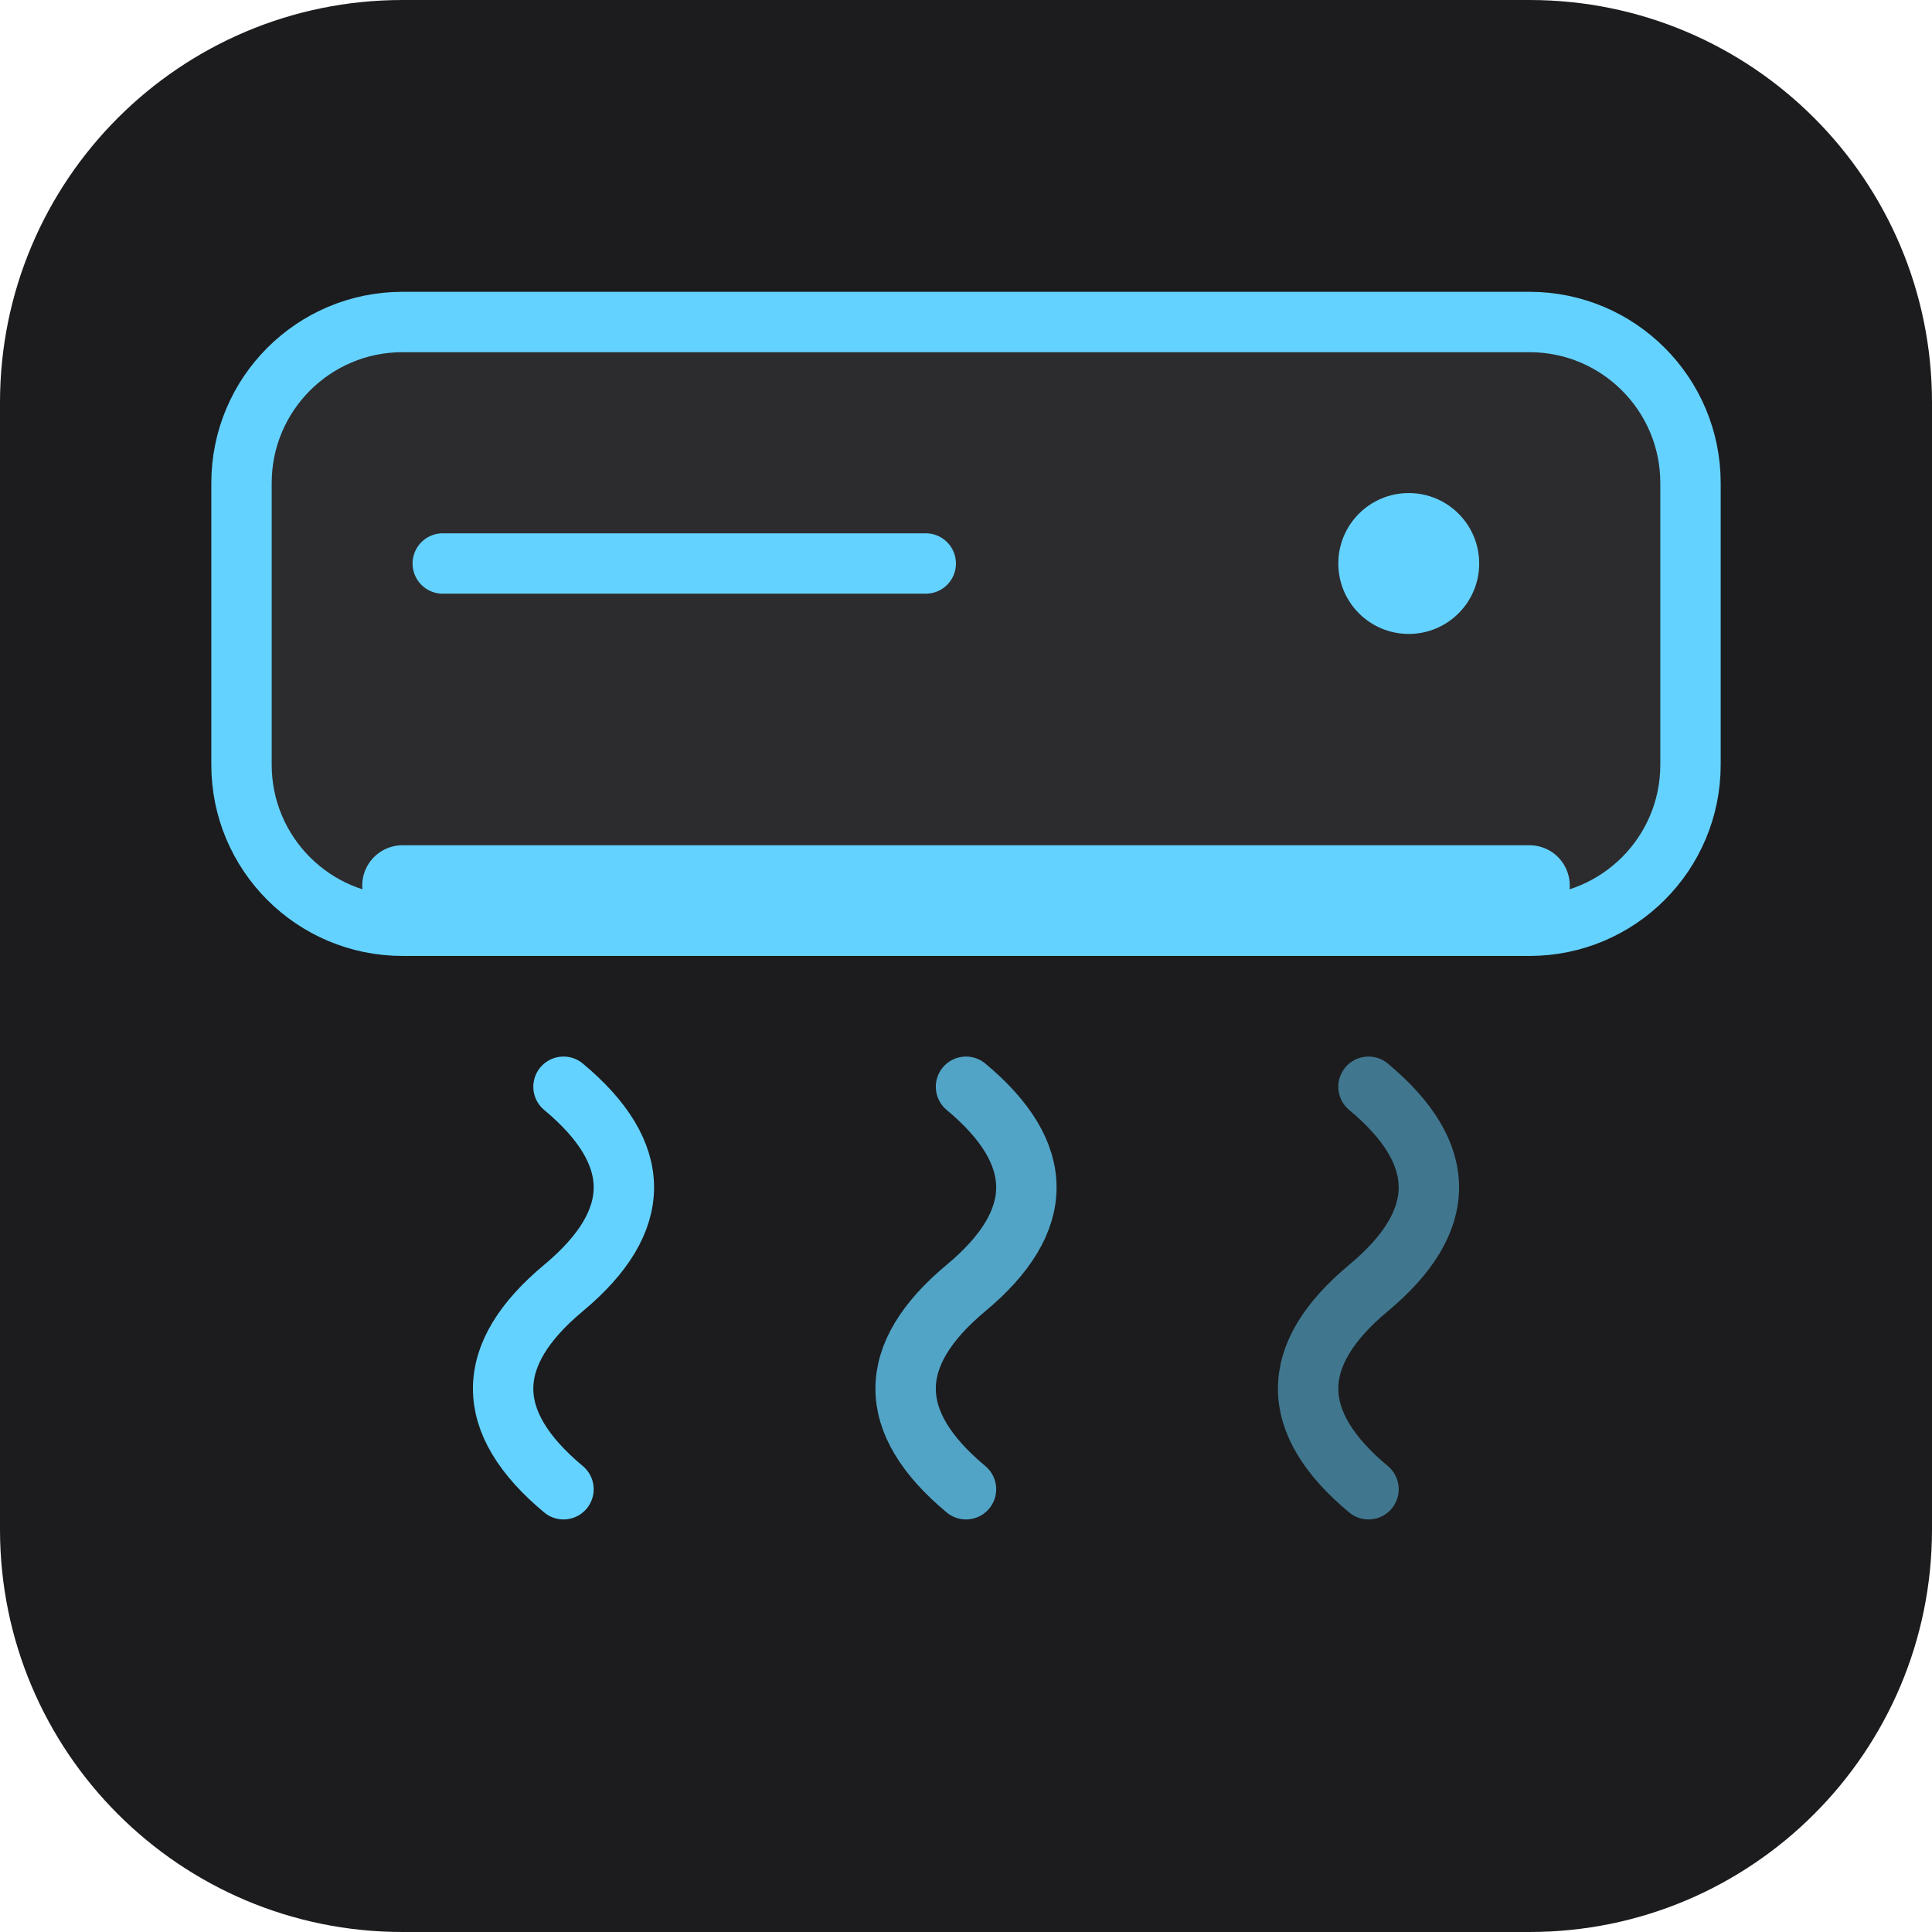
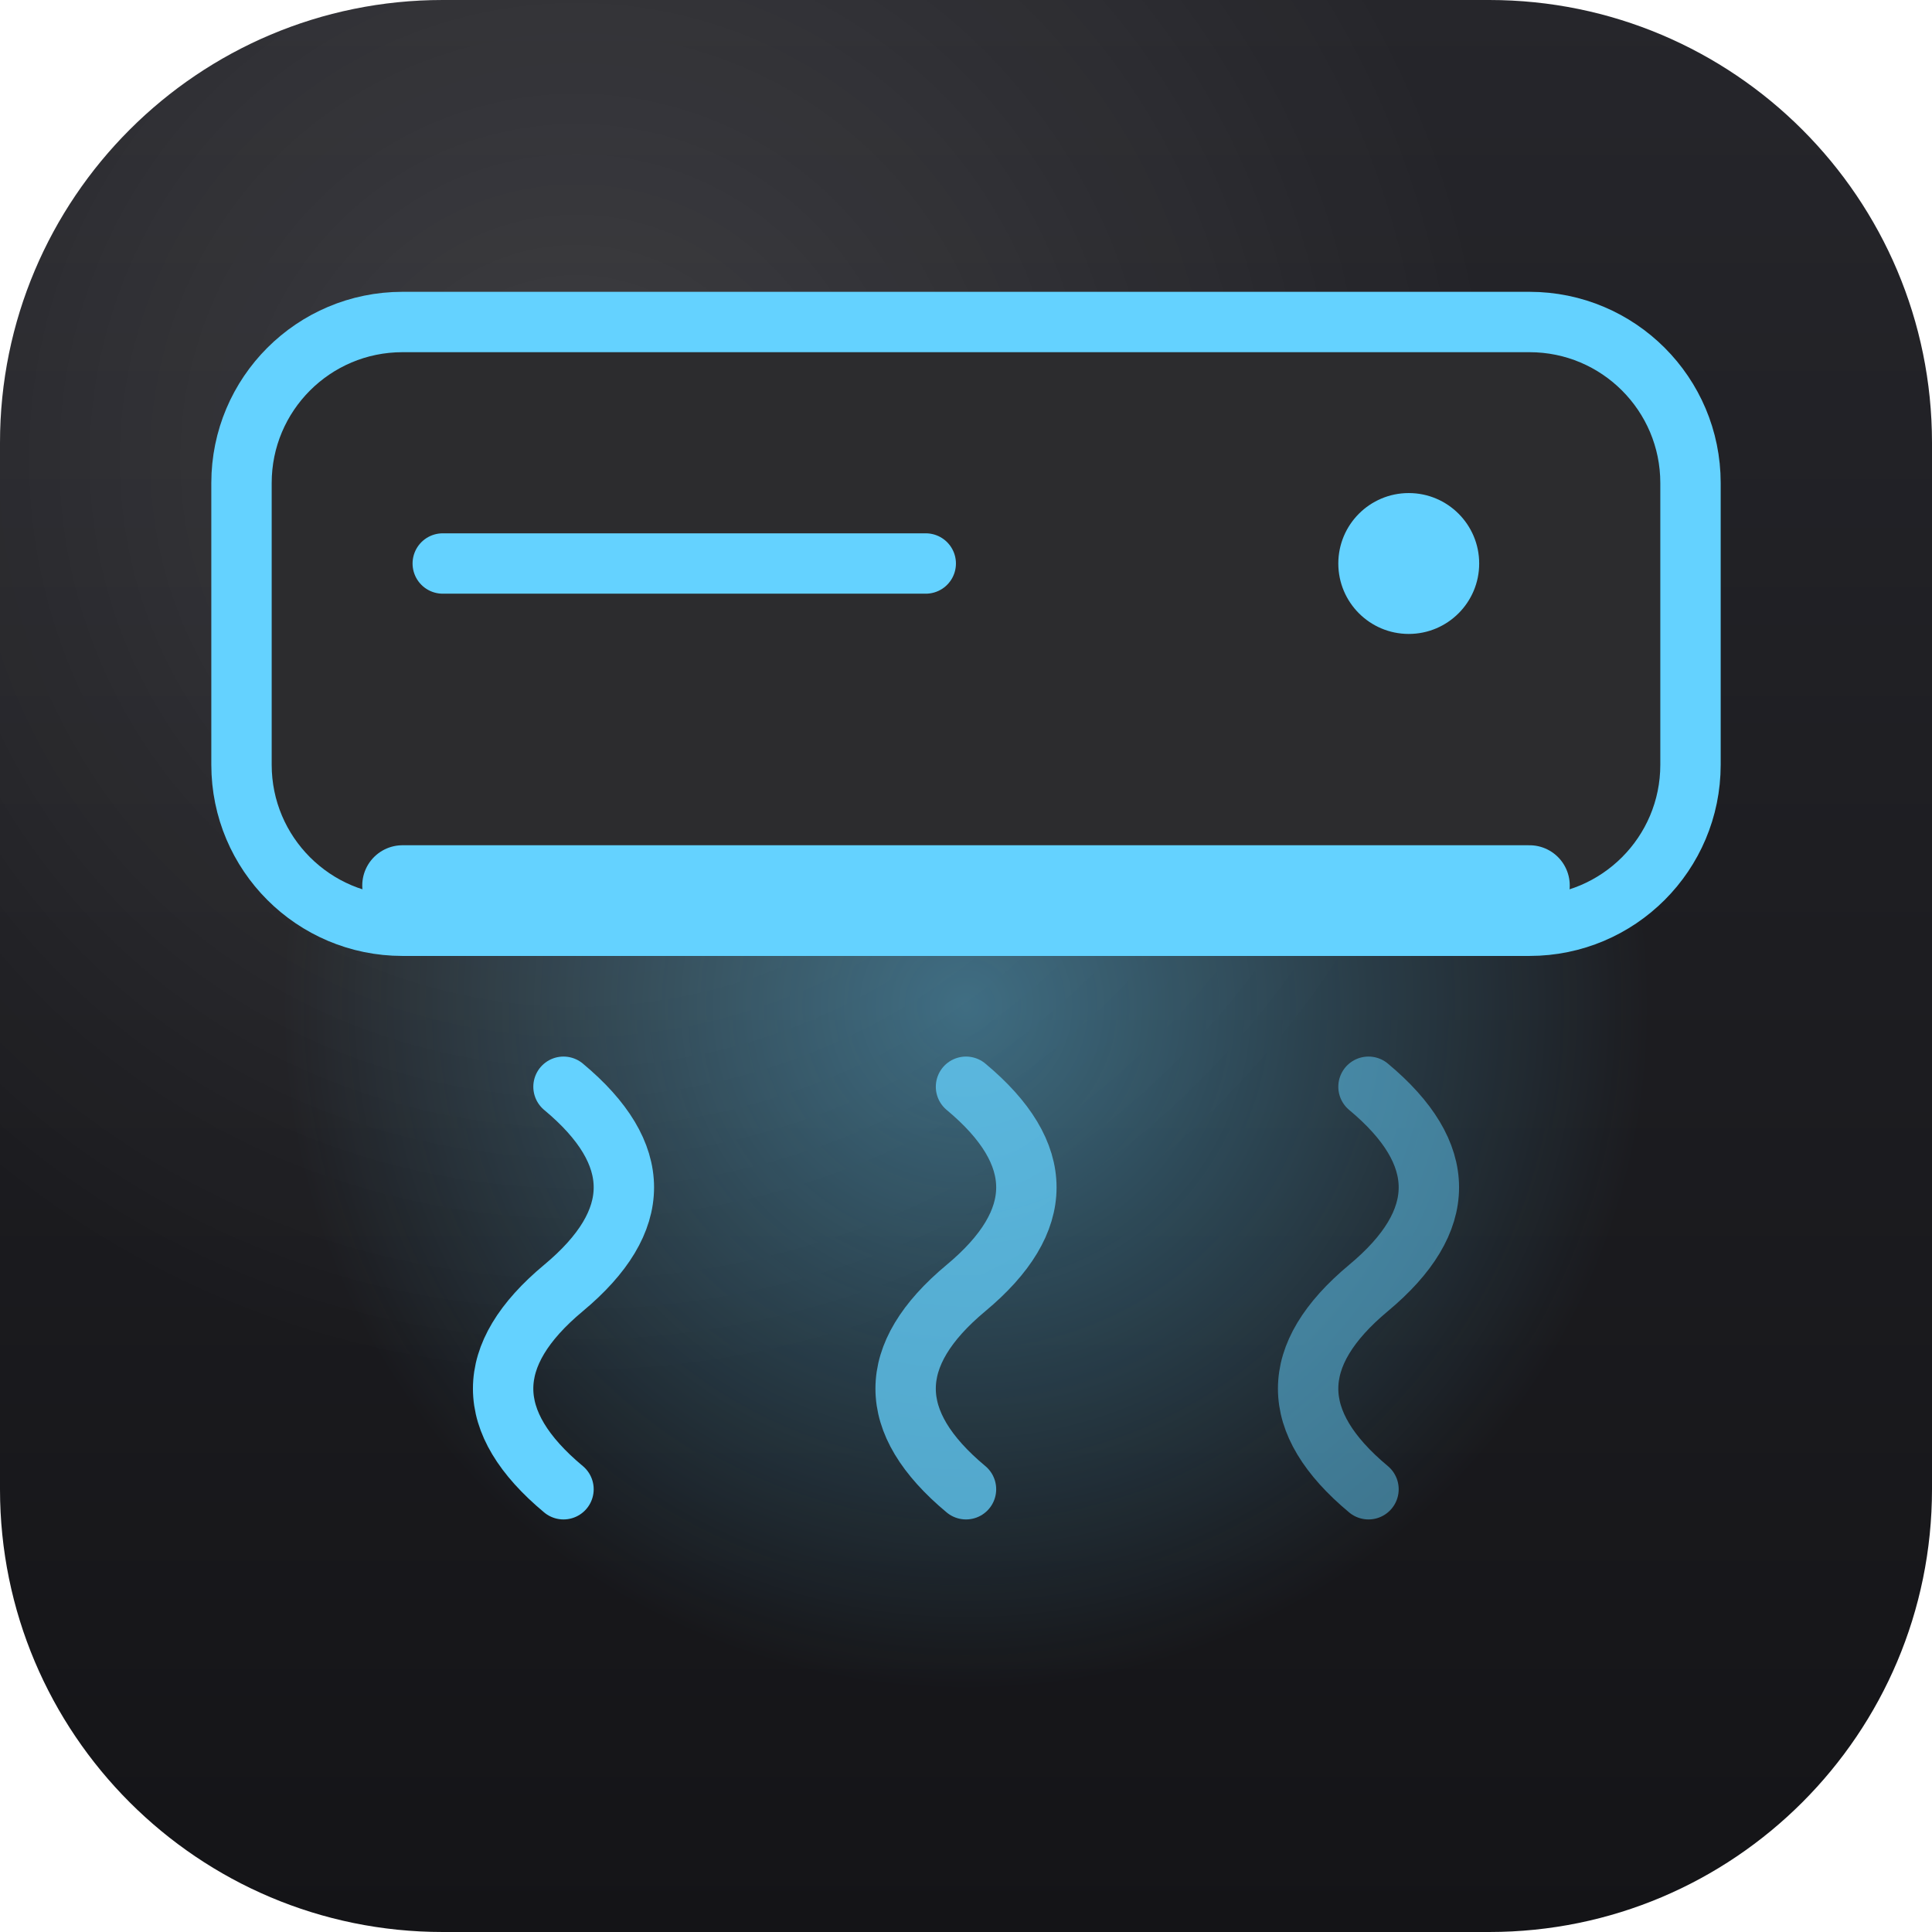
<svg xmlns="http://www.w3.org/2000/svg" width="96" height="96" viewBox="0 0 96 96">
-   <rect width="96" height="96" rx="20" fill="#1C1C1E" />
+   <defs>
+     <linearGradient id="bg" x1="0" y1="0" x2="0" y2="1">
+       <stop offset="0" stop-color="#26262B" />
+       <stop offset="1" stop-color="#141417" />
+     </linearGradient>
+     <radialGradient id="hi" cx="0.30" cy="0.24" r="0.95">
+       <stop offset="0" stop-color="#ffffff" stop-opacity="0.12" />
+       <stop offset="0.5" stop-color="#ffffff" stop-opacity="0" />
+     </radialGradient>
+     <radialGradient id="br" cx="0.5" cy="0.5" r="0.5">
+       <stop offset="0" stop-color="#64D2FF" stop-opacity="0.42" />
+       <stop offset="1" stop-color="#64D2FF" stop-opacity="0" />
+     </radialGradient>
+   </defs>
+   <style>
+     .br{transform-box:fill-box;transform-origin:center;animation:breathe 4.5s ease-in-out infinite}
+     @keyframes breathe{0%{opacity:.22;transform:scale(.94)}50%{opacity:.58;transform:scale(1.06)}100%{opacity:.22;transform:scale(.94)}}
+     @media (prefers-reduced-motion:reduce){.br{animation:none;opacity:.38}}
+   </style>
+   <rect width="96" height="96" rx="22" fill="url(#bg)" />
+   <rect width="96" height="96" rx="22" fill="url(#hi)" />
+   <circle class="br" cx="48" cy="50" r="34" fill="url(#br)" />
  <rect x="12" y="16" width="72" height="30" rx="8" fill="#2C2C2E" stroke="#64D2FF" stroke-width="3" />
  <path d="M22 28 h24" stroke="#64D2FF" stroke-width="3" stroke-linecap="round" />
  <circle cx="70" cy="28" r="3.5" fill="#64D2FF" />
  <path d="M20 44 h56" stroke="#64D2FF" stroke-width="4" stroke-linecap="round" />
  <path d="M28 54 q6 5 0 10 t0 10" fill="none" stroke="#64D2FF" stroke-width="3" stroke-linecap="round" />
  <path d="M48 54 q6 5 0 10 t0 10" fill="none" stroke="#64D2FF" stroke-width="3" stroke-linecap="round" opacity="0.75" />
  <path d="M68 54 q6 5 0 10 t0 10" fill="none" stroke="#64D2FF" stroke-width="3" stroke-linecap="round" opacity="0.5" />
</svg>
